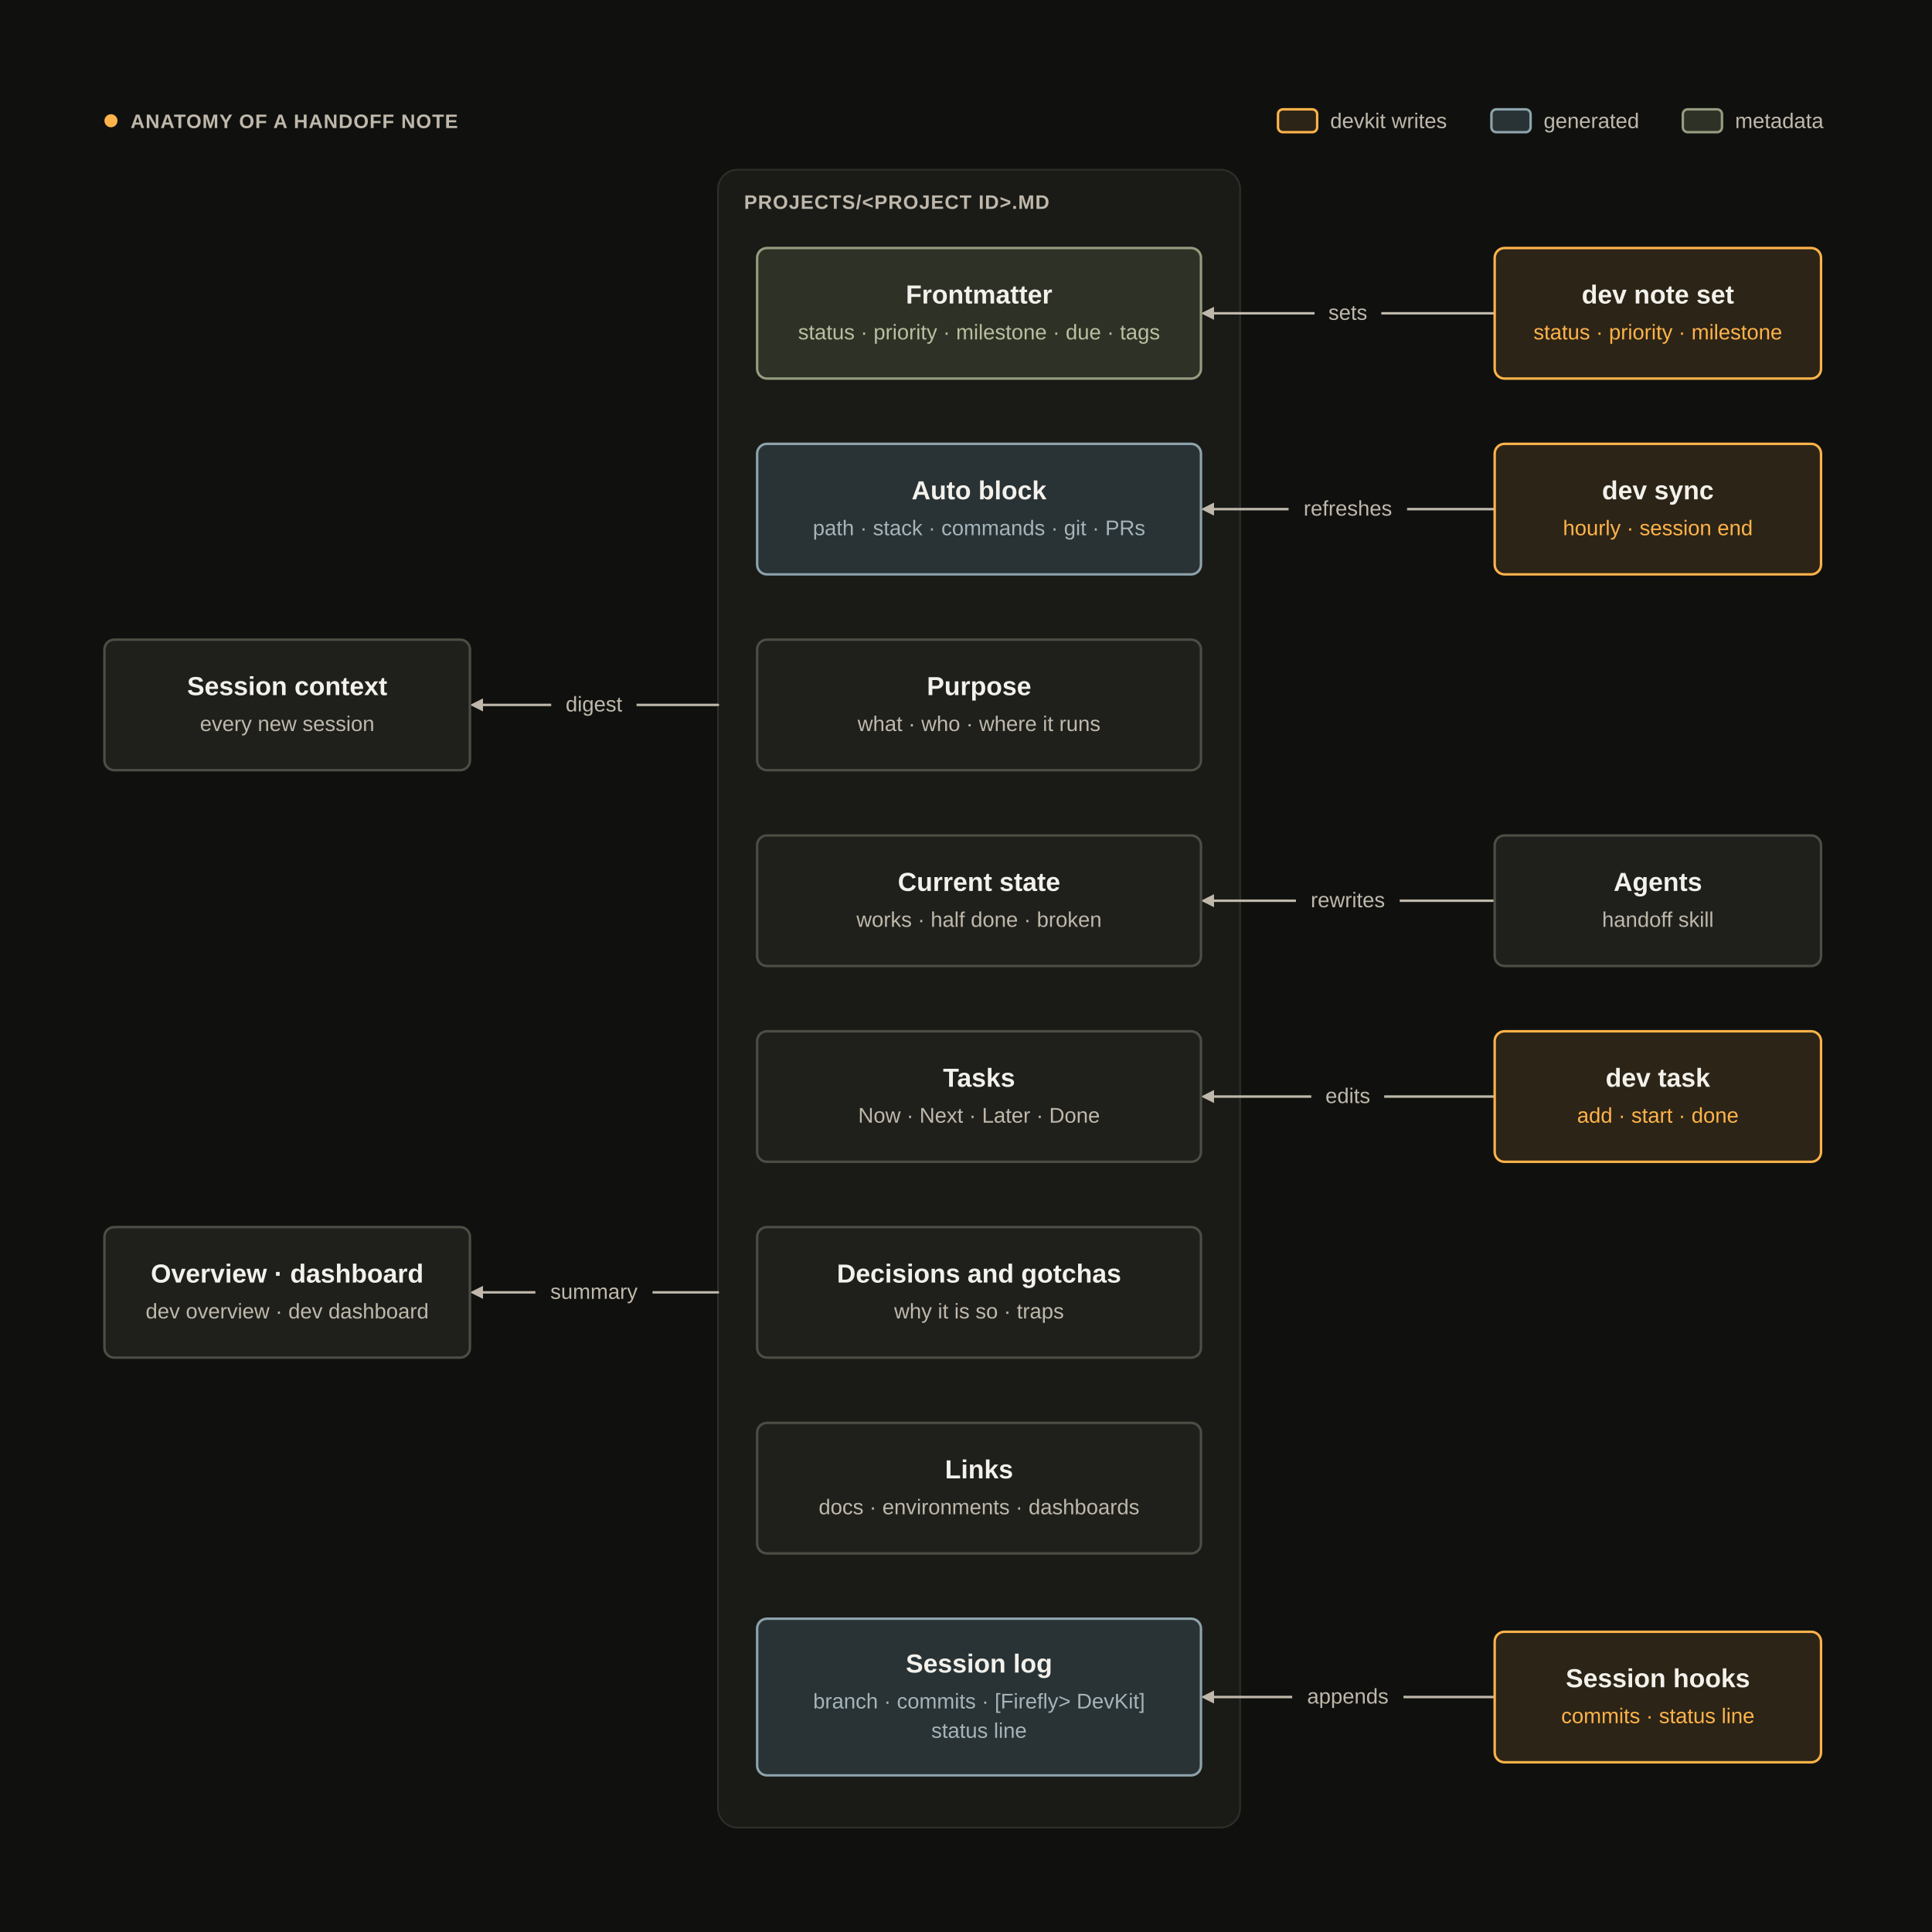
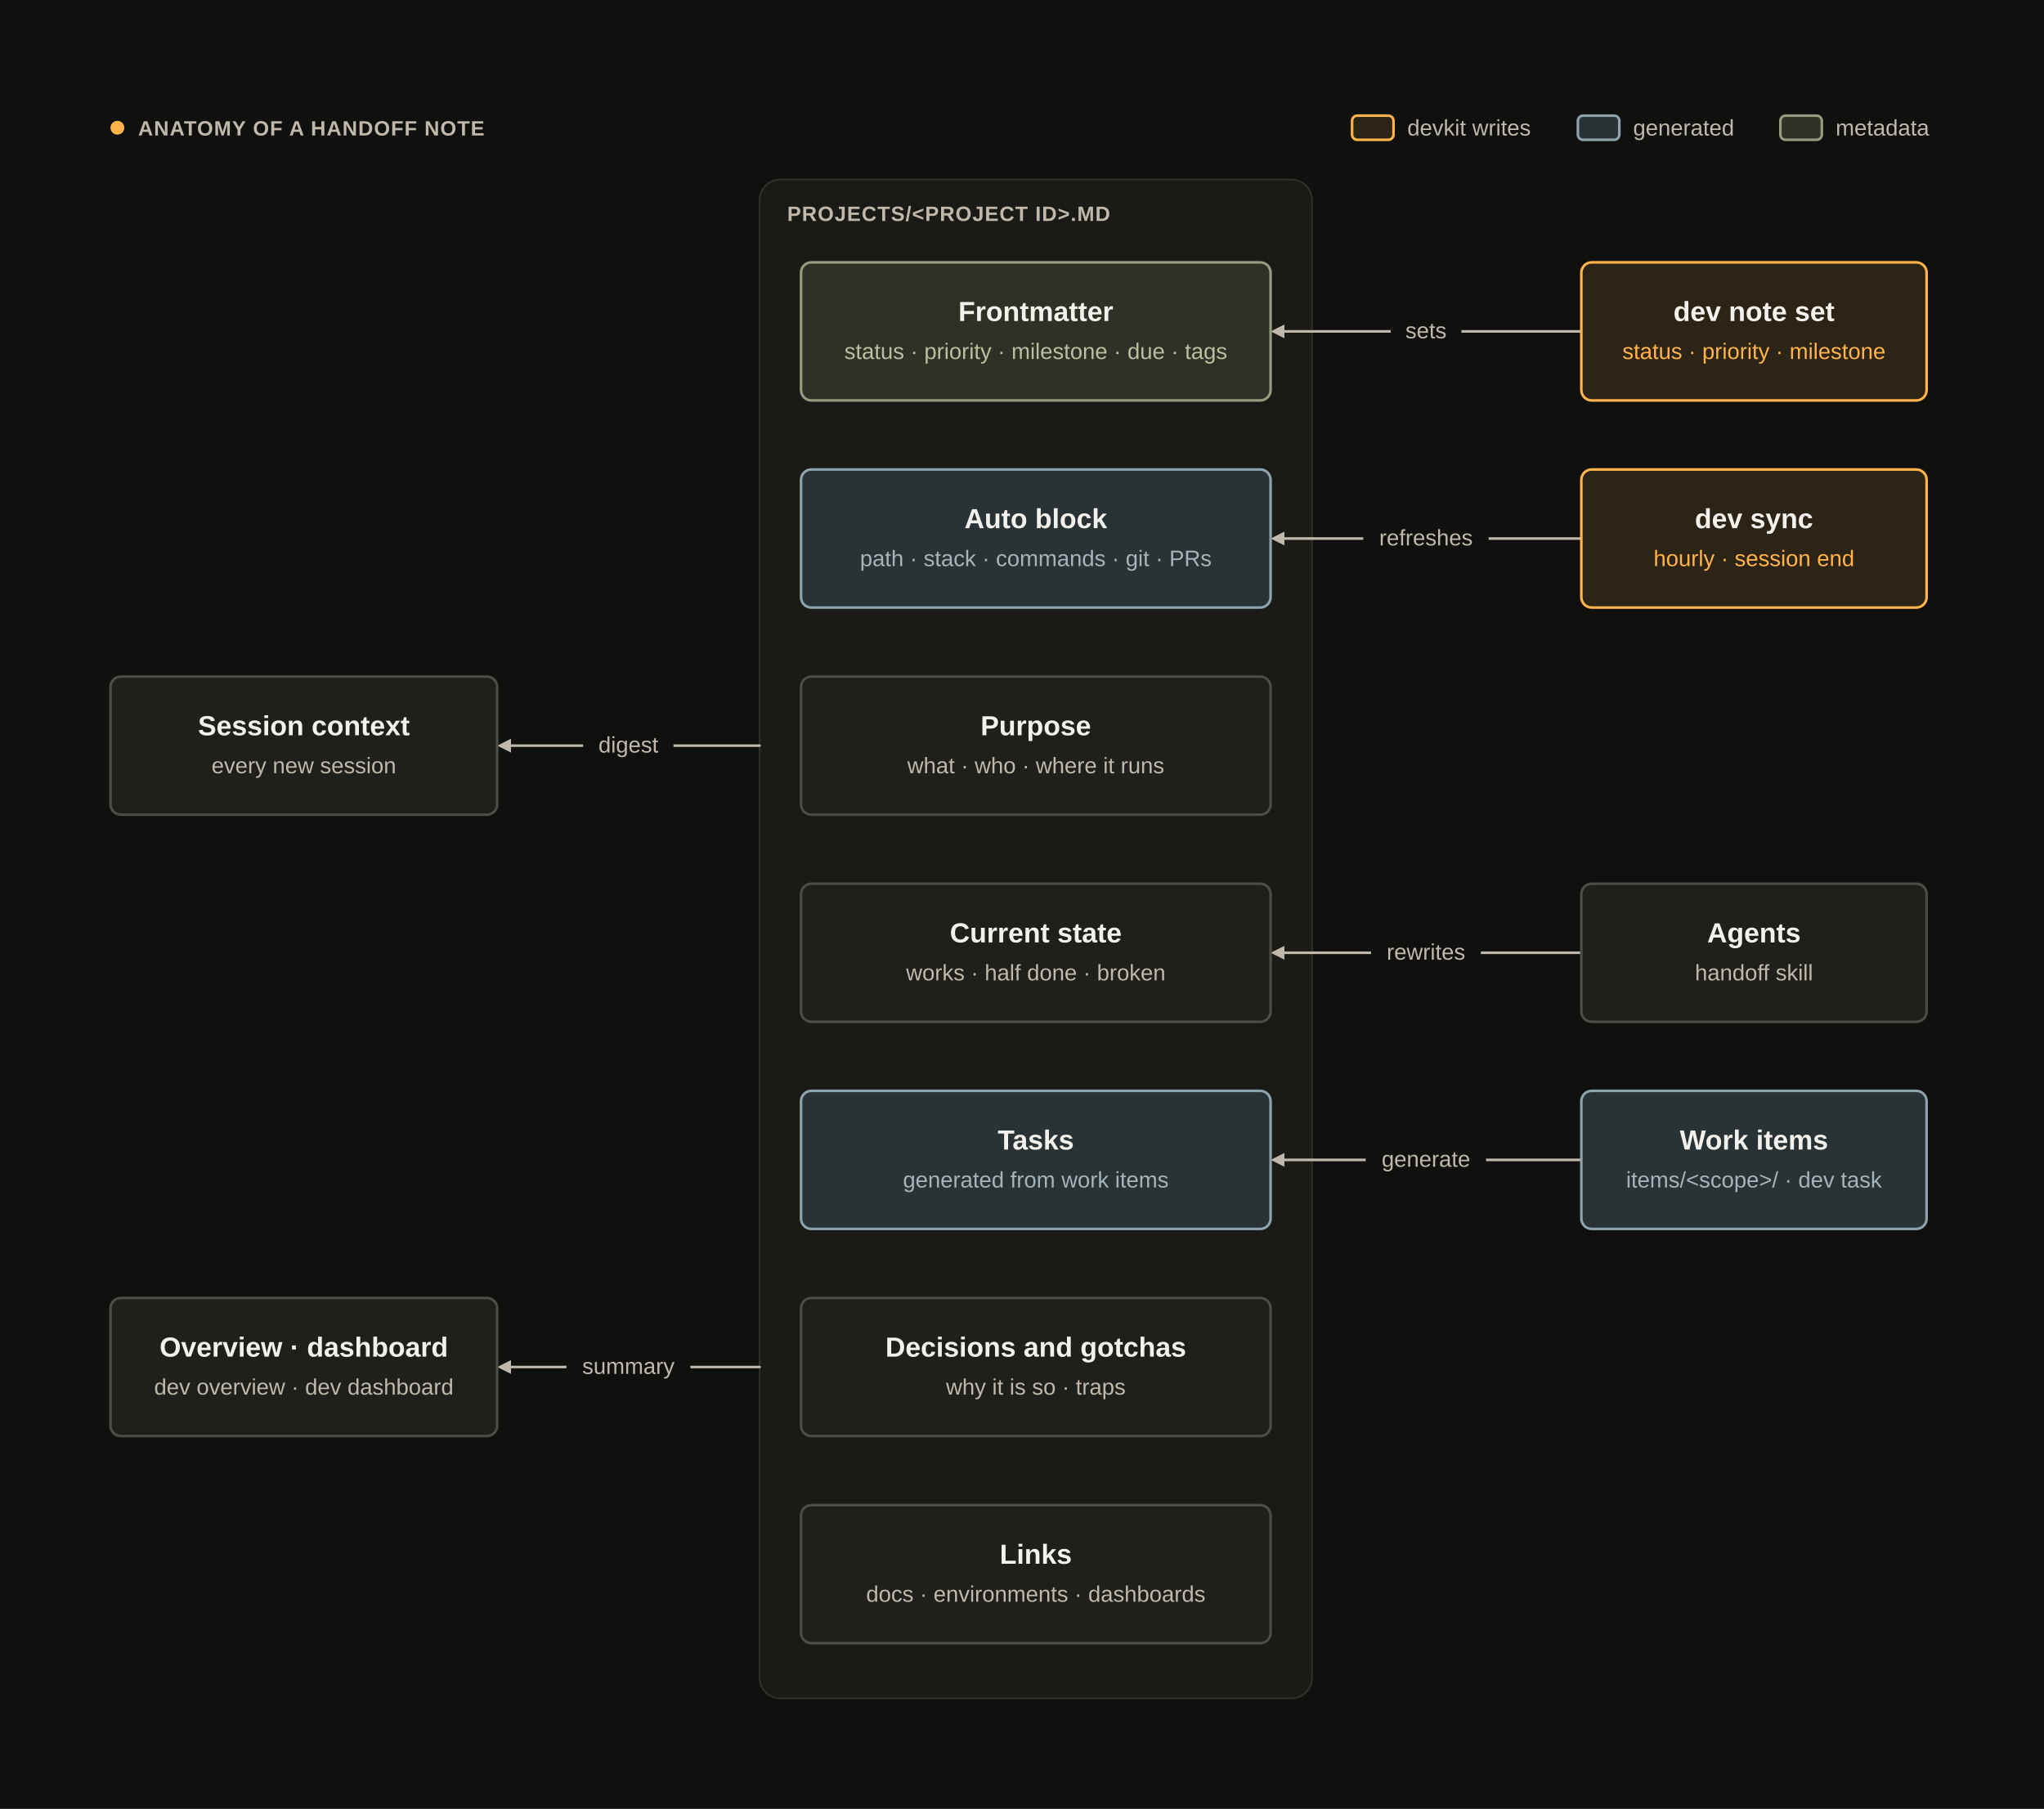
- <svg xmlns="http://www.w3.org/2000/svg" width="1184" height="1184" viewBox="0 0 1184 1184" role="img" aria-labelledby="dk-title dk-desc">
-   <rect width="1184" height="1184" fill="#10110F" />
+ <svg xmlns="http://www.w3.org/2000/svg" width="1184" height="1048" viewBox="0 0 1184 1048" role="img" aria-labelledby="dk-title dk-desc">
+   <rect width="1184" height="1048" fill="#10110F" />
  <g font-family="Manrope, 'Manrope Variable', system-ui, -apple-system, 'Segoe UI', Arial, sans-serif">
    <circle cx="68" cy="74" r="4" fill="#FFB34A" />
    <text x="80" y="78.5" font-size="12" font-weight="600" fill="#BFB8AB" letter-spacing="0.48">ANATOMY OF A HANDOFF NOTE</text>
    <text x="1063.3" y="78.5" font-size="13" font-weight="400" fill="#BFB8AB">metadata</text>
    <g transform="translate(1031.3,74)">
      <rect x="0" y="-7" width="24" height="14" rx="3" fill="#2E3126" stroke="#959C7F" stroke-width="1.5" />
    </g>
    <text x="946.0" y="78.5" font-size="13" font-weight="400" fill="#BFB8AB">generated</text>
    <g transform="translate(914.0,74)">
      <rect x="0" y="-7" width="24" height="14" rx="3" fill="#293235" stroke="#8EA3AB" stroke-width="1.5" />
    </g>
    <text x="815.2" y="78.5" font-size="13" font-weight="400" fill="#BFB8AB">devkit writes</text>
    <g transform="translate(783.2,74)">
      <rect x="0" y="-7" width="24" height="14" rx="3" fill="#2C2416" stroke="#FFB34A" stroke-width="1.5" />
    </g>
    <g transform="translate(64.0,152.0)">
-       <rect x="376.0" y="-48.0" width="320.0" height="1016.0" rx="12" fill="#1A1B17" stroke="#2E302A" stroke-width="1" />
+       <rect x="376.0" y="-48.0" width="320.0" height="880.0" rx="12" fill="#1A1B17" stroke="#2E302A" stroke-width="1" />
      <text x="392.0" y="-24.0" font-size="12" font-weight="600" fill="#BFB8AB" text-anchor="start" letter-spacing="0.48">PROJECTS/&lt;PROJECT ID&gt;.MD</text>
      <path d="M852.0,40.0 L679.5,40.0" fill="none" stroke="#BFB8AB" stroke-width="1.5" stroke-linejoin="round" stroke-linecap="round" />
      <polygon points="672.0,40.0 680.0,36.0 680.0,44.0" fill="#BFB8AB" />
      <rect x="741.6" y="28.0" width="40.9" height="24.0" rx="11.0" fill="#10110F" />
      <text x="762.0" y="44.0" font-size="13" font-weight="400" fill="#BFB8AB" text-anchor="middle">sets</text>
      <path d="M852.0,160.0 L679.5,160.0" fill="none" stroke="#BFB8AB" stroke-width="1.5" stroke-linejoin="round" stroke-linecap="round" />
      <polygon points="672.0,160.0 680.0,156.0 680.0,164.0" fill="#BFB8AB" />
      <rect x="725.7" y="148.0" width="72.6" height="24.0" rx="11.0" fill="#10110F" />
      <text x="762.0" y="164.0" font-size="13" font-weight="400" fill="#BFB8AB" text-anchor="middle">refreshes</text>
      <path d="M852.0,400.0 L679.5,400.0" fill="none" stroke="#BFB8AB" stroke-width="1.5" stroke-linejoin="round" stroke-linecap="round" />
      <polygon points="672.0,400.0 680.0,396.0 680.0,404.0" fill="#BFB8AB" />
      <rect x="730.2" y="388.0" width="63.6" height="24.0" rx="11.0" fill="#10110F" />
      <text x="762.0" y="404.0" font-size="13" font-weight="400" fill="#BFB8AB" text-anchor="middle">rewrites</text>
      <path d="M852.0,520.0 L679.5,520.0" fill="none" stroke="#BFB8AB" stroke-width="1.5" stroke-linejoin="round" stroke-linecap="round" />
      <polygon points="672.0,520.0 680.0,516.0 680.0,524.0" fill="#BFB8AB" />
-       <rect x="739.6" y="508.0" width="44.7" height="24.0" rx="11.0" fill="#10110F" />
-       <text x="762.0" y="524.0" font-size="13" font-weight="400" fill="#BFB8AB" text-anchor="middle">edits</text>
-       <path d="M852.0,888.0 L679.5,888.0" fill="none" stroke="#BFB8AB" stroke-width="1.5" stroke-linejoin="round" stroke-linecap="round" />
-       <polygon points="672.0,888.0 680.0,884.0 680.0,892.0" fill="#BFB8AB" />
-       <rect x="727.9" y="876.0" width="68.2" height="24.0" rx="11.0" fill="#10110F" />
-       <text x="762.0" y="892.0" font-size="13" font-weight="400" fill="#BFB8AB" text-anchor="middle">appends</text>
+       <rect x="727.1" y="508.0" width="69.7" height="24.0" rx="11.0" fill="#10110F" />
+       <text x="762.0" y="524.0" font-size="13" font-weight="400" fill="#BFB8AB" text-anchor="middle">generate</text>
      <path d="M376.0,280.0 L231.5,280.0" fill="none" stroke="#BFB8AB" stroke-width="1.5" stroke-linejoin="round" stroke-linecap="round" />
      <polygon points="224.0,280.0 232.0,276.0 232.0,284.0" fill="#BFB8AB" />
      <rect x="273.8" y="268.0" width="52.3" height="24.0" rx="11.0" fill="#10110F" />
      <text x="300.0" y="284.0" font-size="13" font-weight="400" fill="#BFB8AB" text-anchor="middle">digest</text>
      <path d="M376.0,640.0 L231.5,640.0" fill="none" stroke="#BFB8AB" stroke-width="1.5" stroke-linejoin="round" stroke-linecap="round" />
      <polygon points="224.0,640.0 232.0,636.0 232.0,644.0" fill="#BFB8AB" />
      <rect x="264.1" y="628.0" width="71.8" height="24.0" rx="11.0" fill="#10110F" />
      <text x="300.0" y="644.0" font-size="13" font-weight="400" fill="#BFB8AB" text-anchor="middle">summary</text>
      <rect x="400.0" y="0.0" width="272.0" height="80.0" rx="6.0" fill="#2E3126" stroke="#959C7F" stroke-width="1.5" />
      <text x="536.0" y="34.0" font-size="16" font-weight="600" fill="#F3F1EB" text-anchor="middle">Frontmatter</text>
      <text x="536.0" y="56.0" font-size="13" font-weight="400" fill="#B9BF9F" text-anchor="middle">status · priority · milestone · due · tags</text>
      <rect x="400.0" y="120.0" width="272.0" height="80.0" rx="6.0" fill="#293235" stroke="#8EA3AB" stroke-width="1.5" />
      <text x="536.0" y="154.0" font-size="16" font-weight="600" fill="#F3F1EB" text-anchor="middle">Auto block</text>
      <text x="536.0" y="176.0" font-size="13" font-weight="400" fill="#A4B4B9" text-anchor="middle">path · stack · commands · git · PRs</text>
      <rect x="400.0" y="240.0" width="272.0" height="80.0" rx="6.0" fill="#1F201C" stroke="#4C4E45" stroke-width="1.5" />
      <text x="536.0" y="274.0" font-size="16" font-weight="600" fill="#F3F1EB" text-anchor="middle">Purpose</text>
      <text x="536.0" y="296.0" font-size="13" font-weight="400" fill="#BFB8AB" text-anchor="middle">what · who · where it runs</text>
      <rect x="400.0" y="360.0" width="272.0" height="80.0" rx="6.0" fill="#1F201C" stroke="#4C4E45" stroke-width="1.5" />
      <text x="536.0" y="394.0" font-size="16" font-weight="600" fill="#F3F1EB" text-anchor="middle">Current state</text>
      <text x="536.0" y="416.0" font-size="13" font-weight="400" fill="#BFB8AB" text-anchor="middle">works · half done · broken</text>
-       <rect x="400.0" y="480.0" width="272.0" height="80.0" rx="6.0" fill="#1F201C" stroke="#4C4E45" stroke-width="1.5" />
+       <rect x="400.0" y="480.0" width="272.0" height="80.0" rx="6.0" fill="#293235" stroke="#8EA3AB" stroke-width="1.5" />
      <text x="536.0" y="514.0" font-size="16" font-weight="600" fill="#F3F1EB" text-anchor="middle">Tasks</text>
-       <text x="536.0" y="536.0" font-size="13" font-weight="400" fill="#BFB8AB" text-anchor="middle">Now · Next · Later · Done</text>
+       <text x="536.0" y="536.0" font-size="13" font-weight="400" fill="#A4B4B9" text-anchor="middle">generated from work items</text>
      <rect x="400.0" y="600.0" width="272.0" height="80.0" rx="6.0" fill="#1F201C" stroke="#4C4E45" stroke-width="1.5" />
      <text x="536.0" y="634.0" font-size="16" font-weight="600" fill="#F3F1EB" text-anchor="middle">Decisions and gotchas</text>
      <text x="536.0" y="656.0" font-size="13" font-weight="400" fill="#BFB8AB" text-anchor="middle">why it is so · traps</text>
      <rect x="400.0" y="720.0" width="272.0" height="80.0" rx="6.0" fill="#1F201C" stroke="#4C4E45" stroke-width="1.5" />
      <text x="536.0" y="754.0" font-size="16" font-weight="600" fill="#F3F1EB" text-anchor="middle">Links</text>
      <text x="536.0" y="776.0" font-size="13" font-weight="400" fill="#BFB8AB" text-anchor="middle">docs · environments · dashboards</text>
-       <rect x="400.0" y="840.0" width="272.0" height="96.0" rx="6.0" fill="#293235" stroke="#8EA3AB" stroke-width="1.5" />
-       <text x="536.0" y="873.0" font-size="16" font-weight="600" fill="#F3F1EB" text-anchor="middle">Session log</text>
-       <text x="536.0" y="895.0" font-size="13" font-weight="400" fill="#A4B4B9" text-anchor="middle">branch · commits · [Firefly&gt; DevKit]</text>
-       <text x="536.0" y="913.0" font-size="13" font-weight="400" fill="#A4B4B9" text-anchor="middle">status line</text>
      <rect x="852.0" y="0.0" width="200.0" height="80.0" rx="6.0" fill="#2C2416" stroke="#FFB34A" stroke-width="1.5" />
      <text x="952.0" y="34.0" font-size="16" font-weight="600" fill="#F3F1EB" text-anchor="middle">dev note set</text>
      <text x="952.0" y="56.0" font-size="13" font-weight="400" fill="#FFB34A" text-anchor="middle">status · priority · milestone</text>
      <rect x="852.0" y="120.0" width="200.0" height="80.0" rx="6.0" fill="#2C2416" stroke="#FFB34A" stroke-width="1.5" />
      <text x="952.0" y="154.0" font-size="16" font-weight="600" fill="#F3F1EB" text-anchor="middle">dev sync</text>
      <text x="952.0" y="176.0" font-size="13" font-weight="400" fill="#FFB34A" text-anchor="middle">hourly · session end</text>
      <rect x="852.0" y="360.0" width="200.0" height="80.0" rx="6.0" fill="#1F201C" stroke="#4C4E45" stroke-width="1.5" />
      <text x="952.0" y="394.0" font-size="16" font-weight="600" fill="#F3F1EB" text-anchor="middle">Agents</text>
      <text x="952.0" y="416.0" font-size="13" font-weight="400" fill="#BFB8AB" text-anchor="middle">handoff skill</text>
-       <rect x="852.0" y="480.0" width="200.0" height="80.0" rx="6.0" fill="#2C2416" stroke="#FFB34A" stroke-width="1.5" />
-       <text x="952.0" y="514.0" font-size="16" font-weight="600" fill="#F3F1EB" text-anchor="middle">dev task</text>
-       <text x="952.0" y="536.0" font-size="13" font-weight="400" fill="#FFB34A" text-anchor="middle">add · start · done</text>
-       <rect x="852.0" y="848.0" width="200.0" height="80.0" rx="6.0" fill="#2C2416" stroke="#FFB34A" stroke-width="1.5" />
-       <text x="952.0" y="882.0" font-size="16" font-weight="600" fill="#F3F1EB" text-anchor="middle">Session hooks</text>
-       <text x="952.0" y="904.0" font-size="13" font-weight="400" fill="#FFB34A" text-anchor="middle">commits · status line</text>
+       <rect x="852.0" y="480.0" width="200.0" height="80.0" rx="6.0" fill="#293235" stroke="#8EA3AB" stroke-width="1.5" />
+       <text x="952.0" y="514.0" font-size="16" font-weight="600" fill="#F3F1EB" text-anchor="middle">Work items</text>
+       <text x="952.0" y="536.0" font-size="13" font-weight="400" fill="#A4B4B9" text-anchor="middle">items/&lt;scope&gt;/ · dev task</text>
      <rect x="0.0" y="240.0" width="224.0" height="80.0" rx="6.0" fill="#1F201C" stroke="#4C4E45" stroke-width="1.5" />
      <text x="112.0" y="274.0" font-size="16" font-weight="600" fill="#F3F1EB" text-anchor="middle">Session context</text>
      <text x="112.0" y="296.0" font-size="13" font-weight="400" fill="#BFB8AB" text-anchor="middle">every new session</text>
      <rect x="0.0" y="600.0" width="224.0" height="80.0" rx="6.0" fill="#1F201C" stroke="#4C4E45" stroke-width="1.5" />
      <text x="112.0" y="634.0" font-size="16" font-weight="600" fill="#F3F1EB" text-anchor="middle">Overview · dashboard</text>
      <text x="112.0" y="656.0" font-size="13" font-weight="400" fill="#BFB8AB" text-anchor="middle">dev overview · dev dashboard</text>
    </g>
  </g>
</svg>
